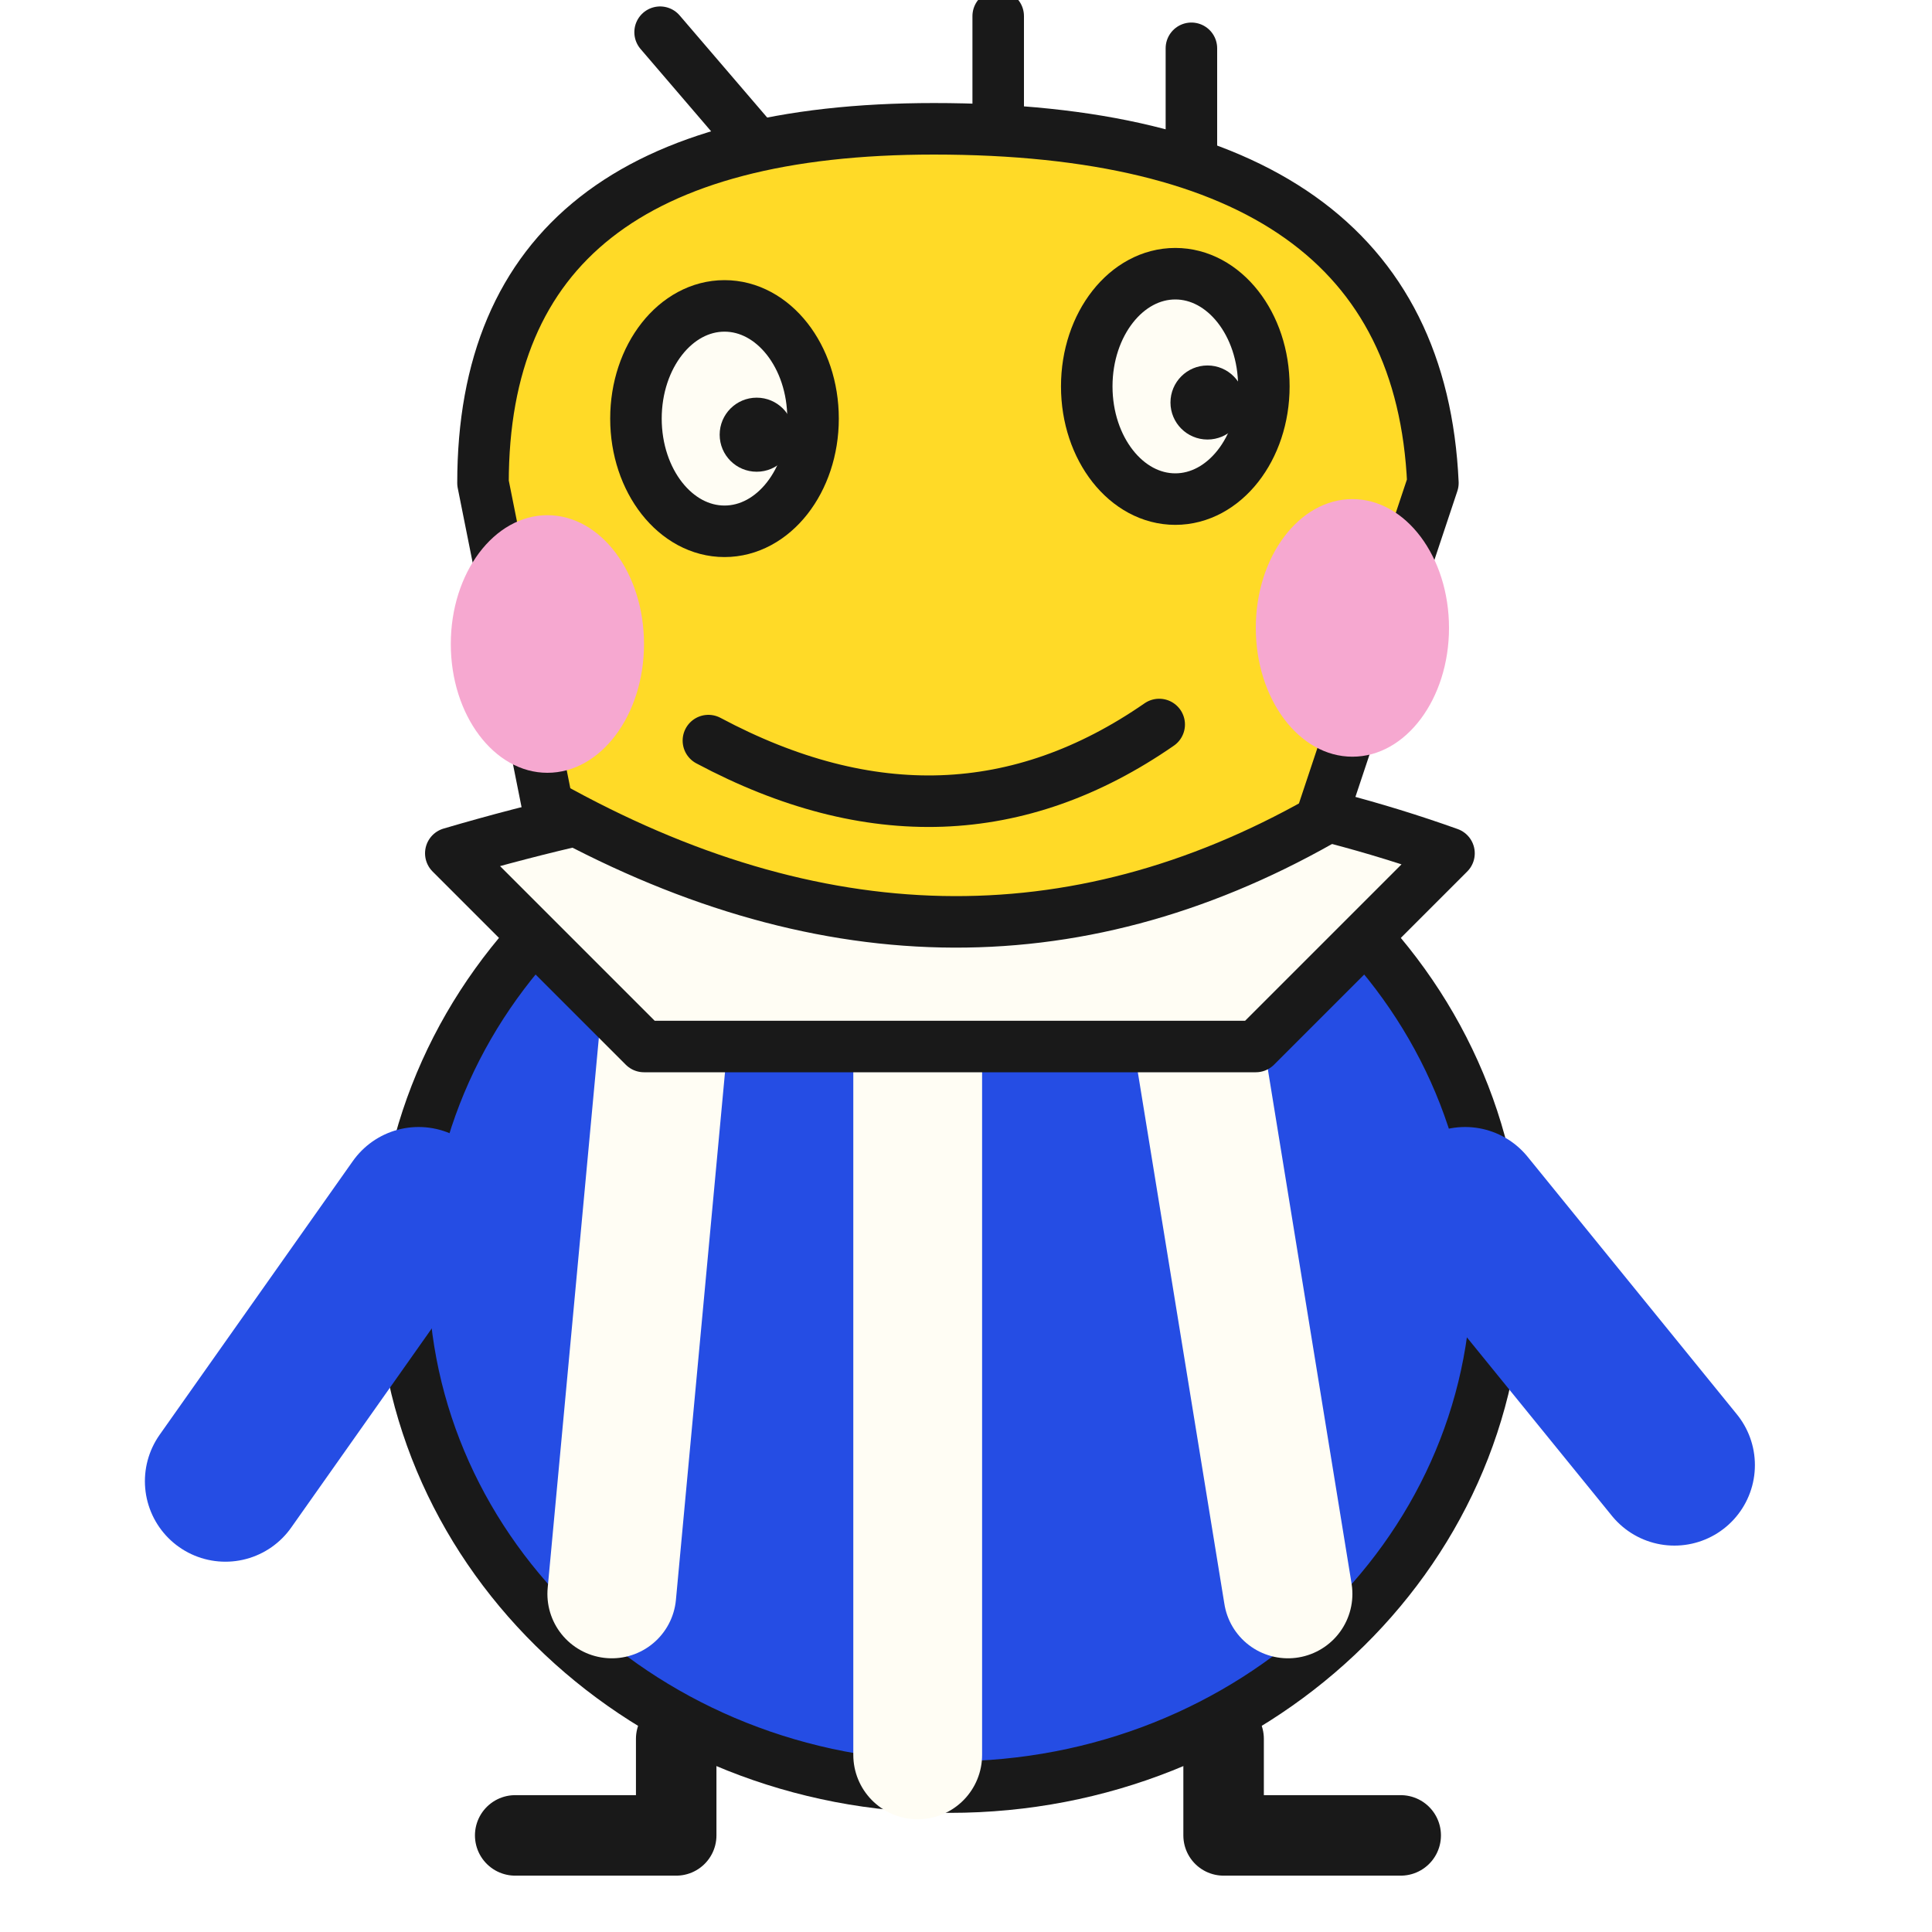
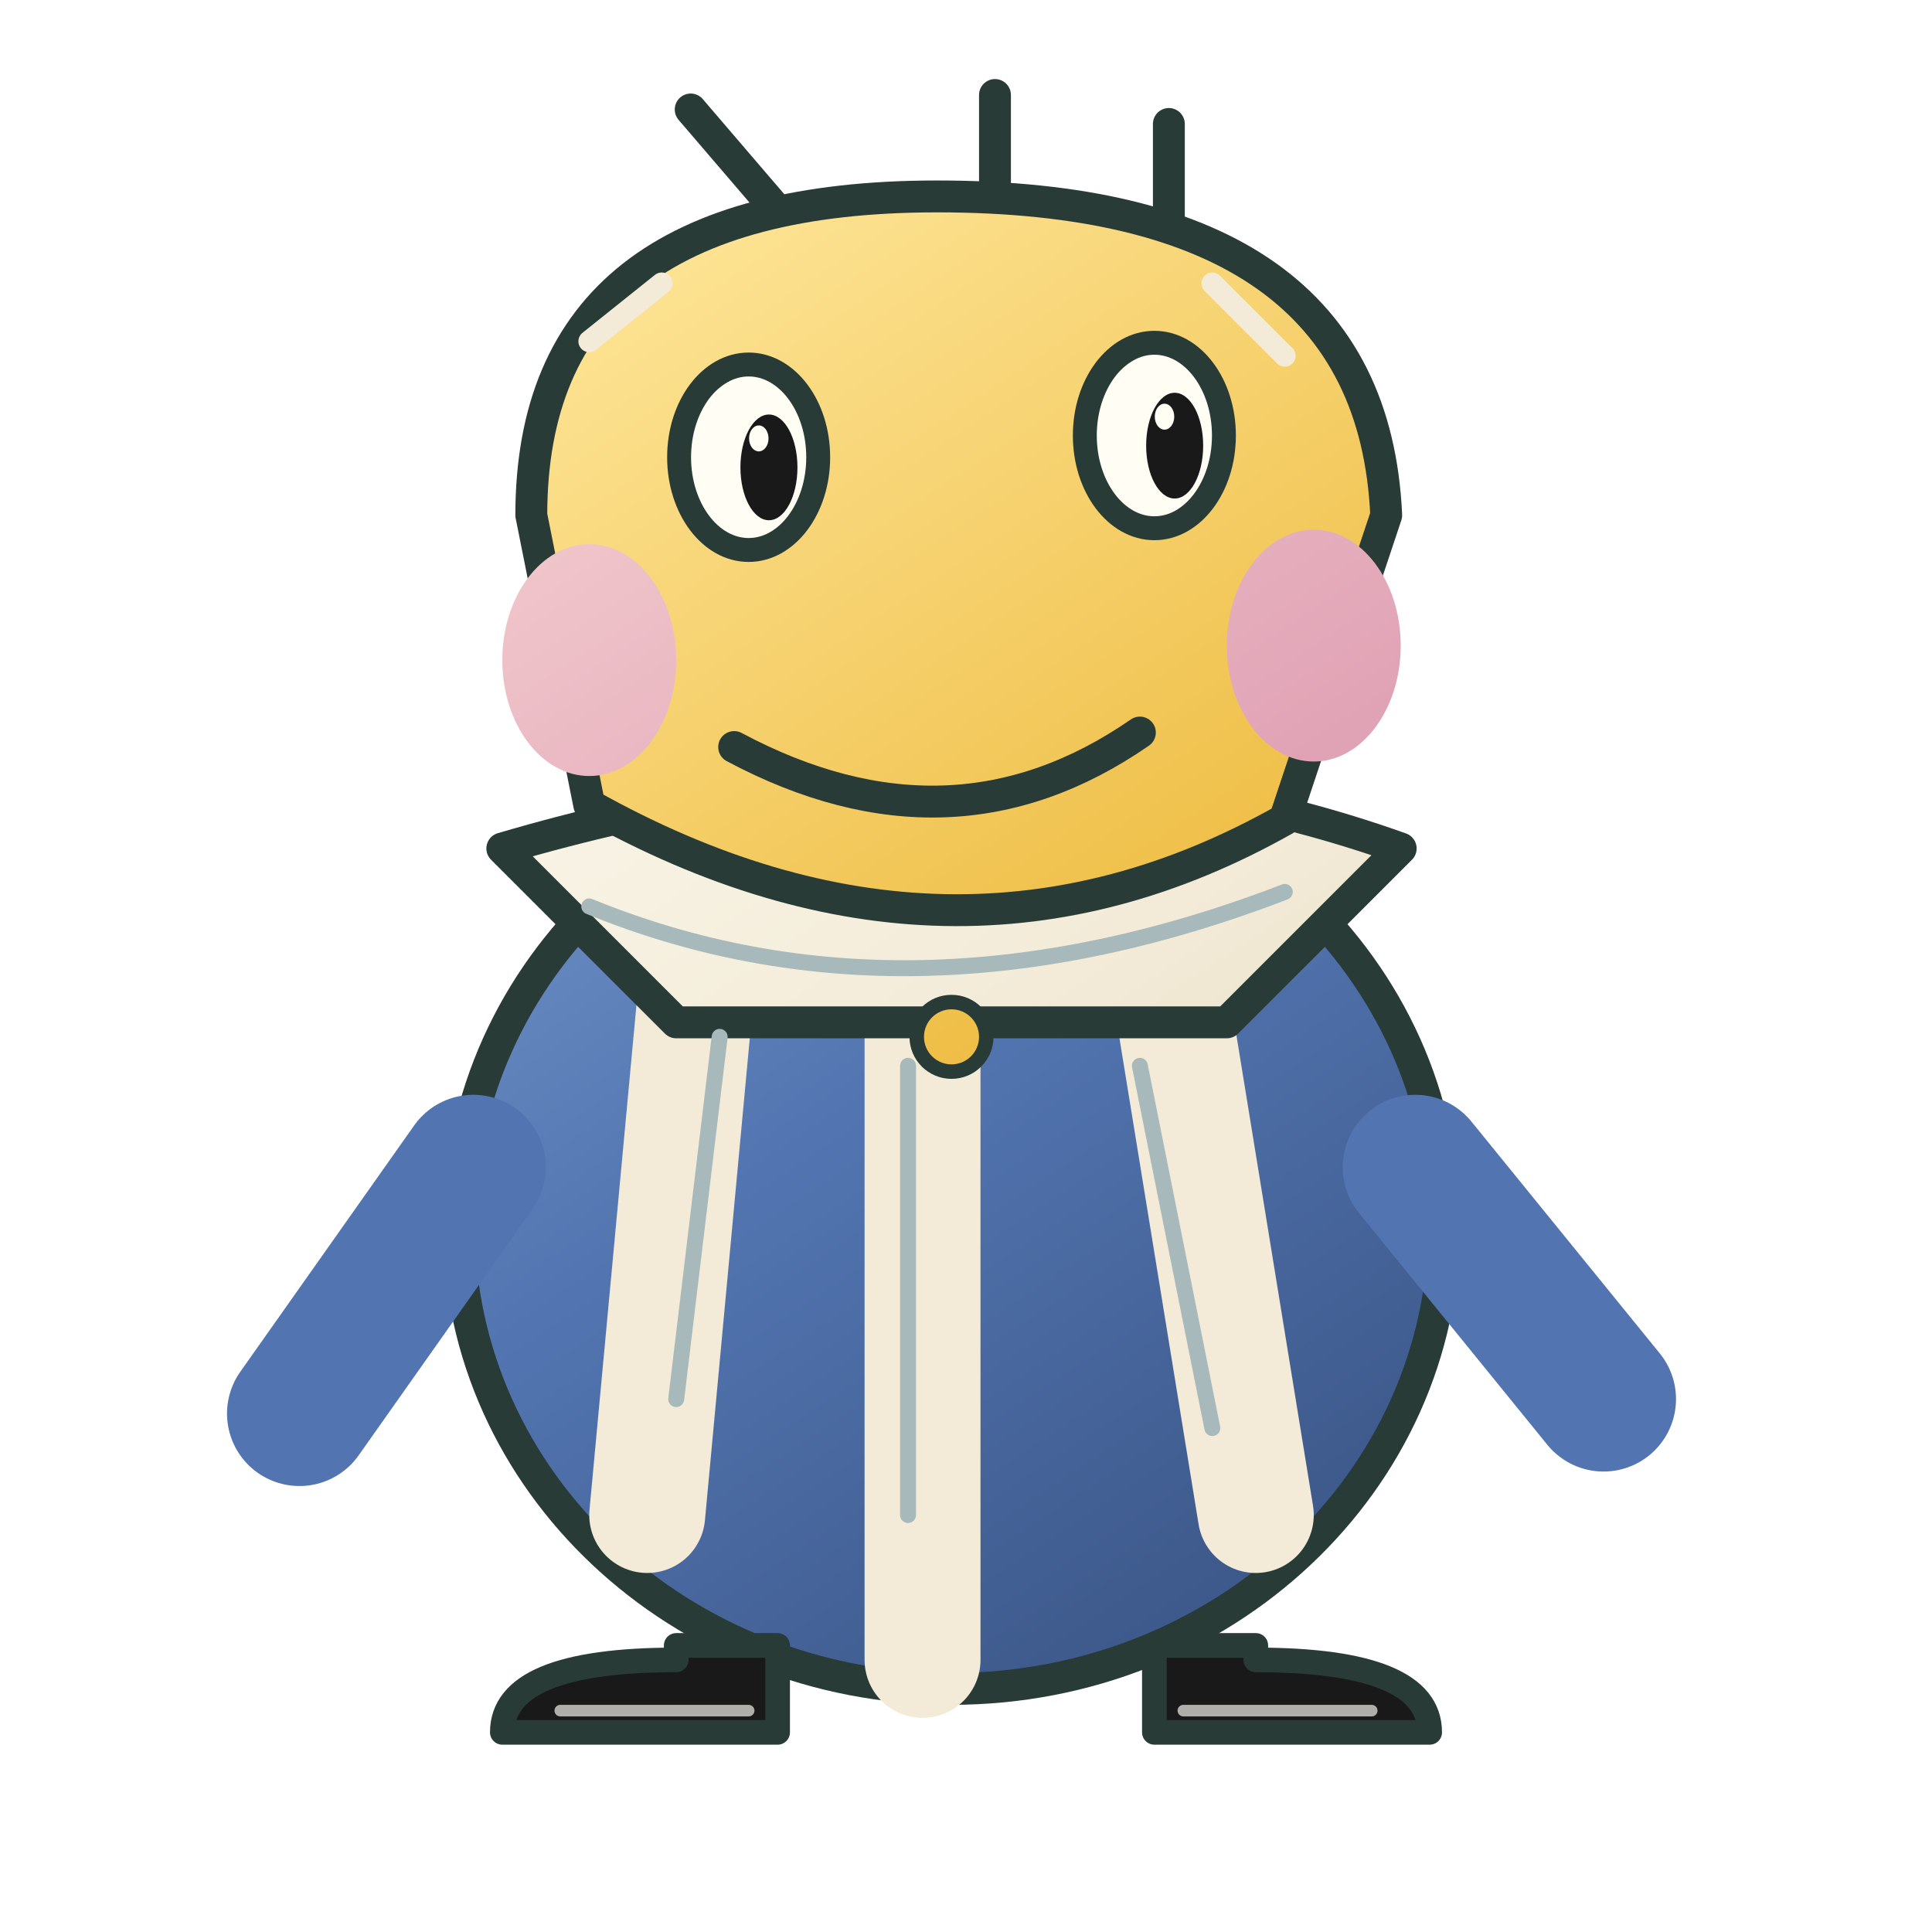
- <svg xmlns="http://www.w3.org/2000/svg" width="120" height="120" class="avatar fan-avatar " viewBox="0 0 120 120" fill="none" stroke="#191919" stroke-width="3.2" stroke-linecap="round" stroke-linejoin="round" aria-hidden="true">
-   <ellipse cx="59" cy="79" rx="34" ry="32" fill="#254de4" />
-   <path d="M42 56 38 99m19-43v53m16-53 7 43" stroke="#fffdf4" stroke-width="8" />
-   <path d="M28 53q34-10 62 0L78 65H40z" fill="#fffdf4" />
-   <path d="M30 30q0-22 28-22 30 0 31 22l-7 21q-23 13-48-1z" fill="#ffda27" />
-   <g fill="#fffdf4">
-     <ellipse cx="45" cy="26" rx="5.5" ry="7" />
-     <ellipse cx="73" cy="24" rx="5.5" ry="7" />
-     <g fill="#191919" stroke="none">
-       <circle cx="47" cy="27" r="2.3" />
-       <circle cx="75" cy="25" r="2.3" />
+ <svg xmlns="http://www.w3.org/2000/svg" width="120" height="120" class="avatar fan-avatar " viewBox="0 0 120 120" fill="none" stroke="#293b36" stroke-width="2.2" stroke-linecap="round" stroke-linejoin="round" aria-hidden="true">
+   <defs>
+     <linearGradient id="p-_R_0_-254de4" x1="22" y1="12" x2="88" y2="112" gradientUnits="userSpaceOnUse">
+       <stop stop-color="#89acda" />
+       <stop offset=".55" stop-color="#5275b1" />
+       <stop offset="1" stop-color="#385180" />
+     </linearGradient>
+     <linearGradient id="p-_R_0_-fffdf4" x1="22" y1="12" x2="88" y2="112" gradientUnits="userSpaceOnUse">
+       <stop stop-color="#fffef6" />
+       <stop offset=".55" stop-color="#f3ebd8" />
+       <stop offset="1" stop-color="#dfd1b4" />
+     </linearGradient>
+     <linearGradient id="p-_R_0_-ffda27" x1="22" y1="12" x2="88" y2="112" gradientUnits="userSpaceOnUse">
+       <stop stop-color="#ffe9a0" />
+       <stop offset=".55" stop-color="#efbf48" />
+       <stop offset="1" stop-color="#cf8e30" />
+     </linearGradient>
+     <linearGradient id="p-_R_0_-f6a8d0" x1="22" y1="12" x2="88" y2="112" gradientUnits="userSpaceOnUse">
+       <stop stop-color="#f8d7d5" />
+       <stop offset=".55" stop-color="#dfa0b4" />
+       <stop offset="1" stop-color="#b96f92" />
+     </linearGradient>
+   </defs>
+   <g data-portrait-drawing="" transform="translate(6 5) scale(.9)">
+     <ellipse cx="59" cy="79" rx="34" ry="32" fill="url(#p-_R_0_-254de4)" />
+     <path d="M42 56 38 99m19-43v53m16-53 7 43" stroke="#f3ebd8" stroke-width="8" />
+     <path d="M28 53q34-10 62 0L78 65H40z" fill="url(#p-_R_0_-fffdf4)" />
+     <path d="M30 30q0-22 28-22 30 0 31 22l-7 21q-23 13-48-1z" fill="url(#p-_R_0_-ffda27)" />
+     <g>
+       <g>
+         <ellipse cx="45" cy="26" rx="4.8" ry="6.4" fill="#fffdf4" stroke-width="1.65" />
+         <ellipse cx="46.4" cy="26.7" rx="1.968" ry="3.648" fill="#191919" stroke="none" />
+         <ellipse cx="45.7" cy="24.7" rx="0.672" ry="0.896" fill="#fffdf4" stroke="none" />
+         <path d="M41.544 21.84q3.36-3.84 6.72-.5" fill="none" stroke-width="1.1" opacity=".45" />
+       </g>
+       <g>
+         <ellipse cx="73" cy="24.5" rx="4.8" ry="6.4" fill="#fffdf4" stroke-width="1.65" />
+         <ellipse cx="74.4" cy="25.2" rx="1.968" ry="3.648" fill="#191919" stroke="none" />
+         <ellipse cx="73.7" cy="23.2" rx="0.672" ry="0.896" fill="#fffdf4" stroke="none" />
+         <path d="M69.544 20.34q3.36-3.84 6.72-.5" fill="none" stroke-width="1.1" opacity=".45" />
+       </g>
    </g>
+     <ellipse cx="34" cy="40" rx="6" ry="8" fill="url(#p-_R_0_-f6a8d0)" stroke="none" />
+     <ellipse cx="84" cy="39" rx="6" ry="8" fill="url(#p-_R_0_-f6a8d0)" stroke="none" />
+     <path d="M44 46q15 8 28-1M47 9 41 2m21 6V1m12 9V3" fill="none" />
+     <path d="m26 75-12 17m77-17 13 16" stroke="#5275b1" stroke-width="10" />
+     <g fill="#191919" stroke-width="1.7">
+       <path d="M40 108v1q-12 0-12 5h19V108zM73 108v6h19q0-5-12-5V108z" />
+       <path d="M32 112.5h13m30 0h13" fill="none" stroke="#fffdf4" stroke-width=".8" opacity=".65" />
+     </g>
+     <path d="M34 57q22 9 48-1M43 66l-3 25m16-23v31m16-31 5 25" fill="none" stroke="#a7b9ba" stroke-width="1.1" />
+     <path d="m34 18 5-4m38 0 5 5" fill="none" stroke="#f3ebd8" stroke-width="1.5" />
+     <circle cx="59" cy="66" r="2.4" fill="url(#p-_R_0_-ffda27)" stroke-width="1" />
  </g>
-   <ellipse cx="34" cy="40" rx="6" ry="8" fill="#f6a8d0" stroke="none" />
-   <ellipse cx="84" cy="39" rx="6" ry="8" fill="#f6a8d0" stroke="none" />
-   <path d="M44 46q15 8 28-1M47 9 41 2m21 6V1m12 9V3" fill="none" />
-   <path d="m26 75-12 17m77-17 13 16" stroke="#254de4" stroke-width="10" />
-   <path d="M42 108v6h-10m44-6v6h11" fill="none" stroke-width="5" />
</svg>
